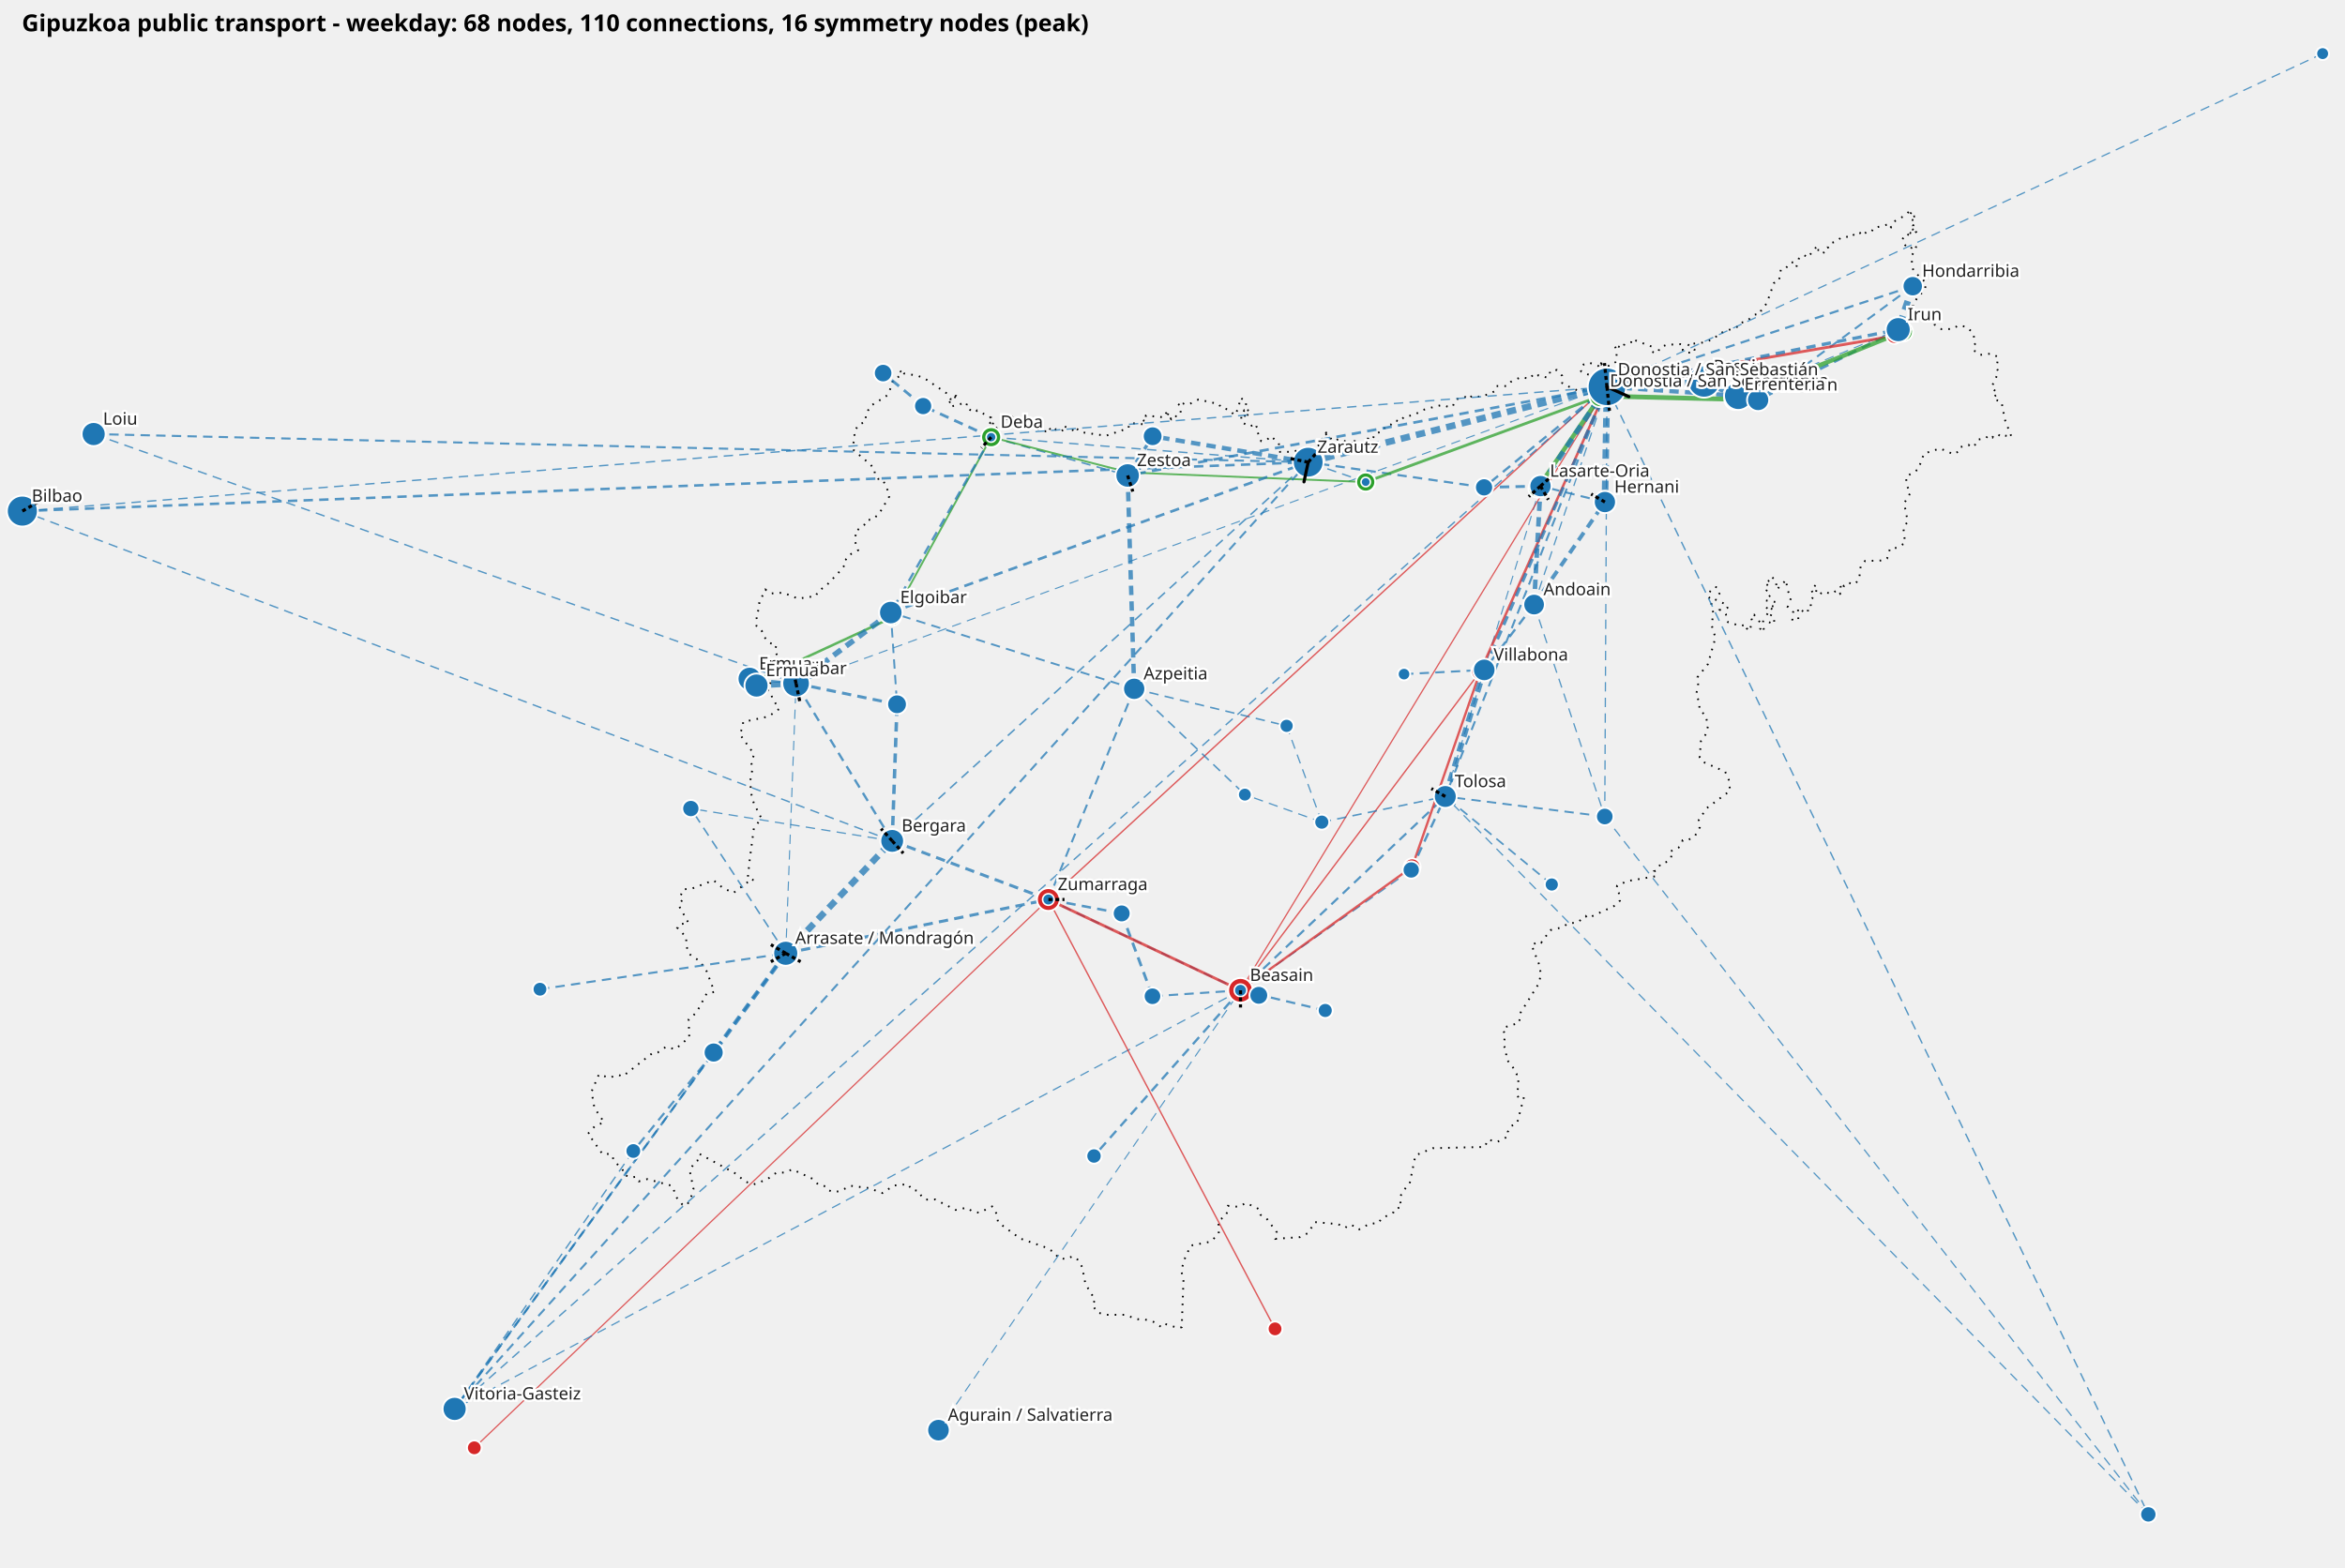
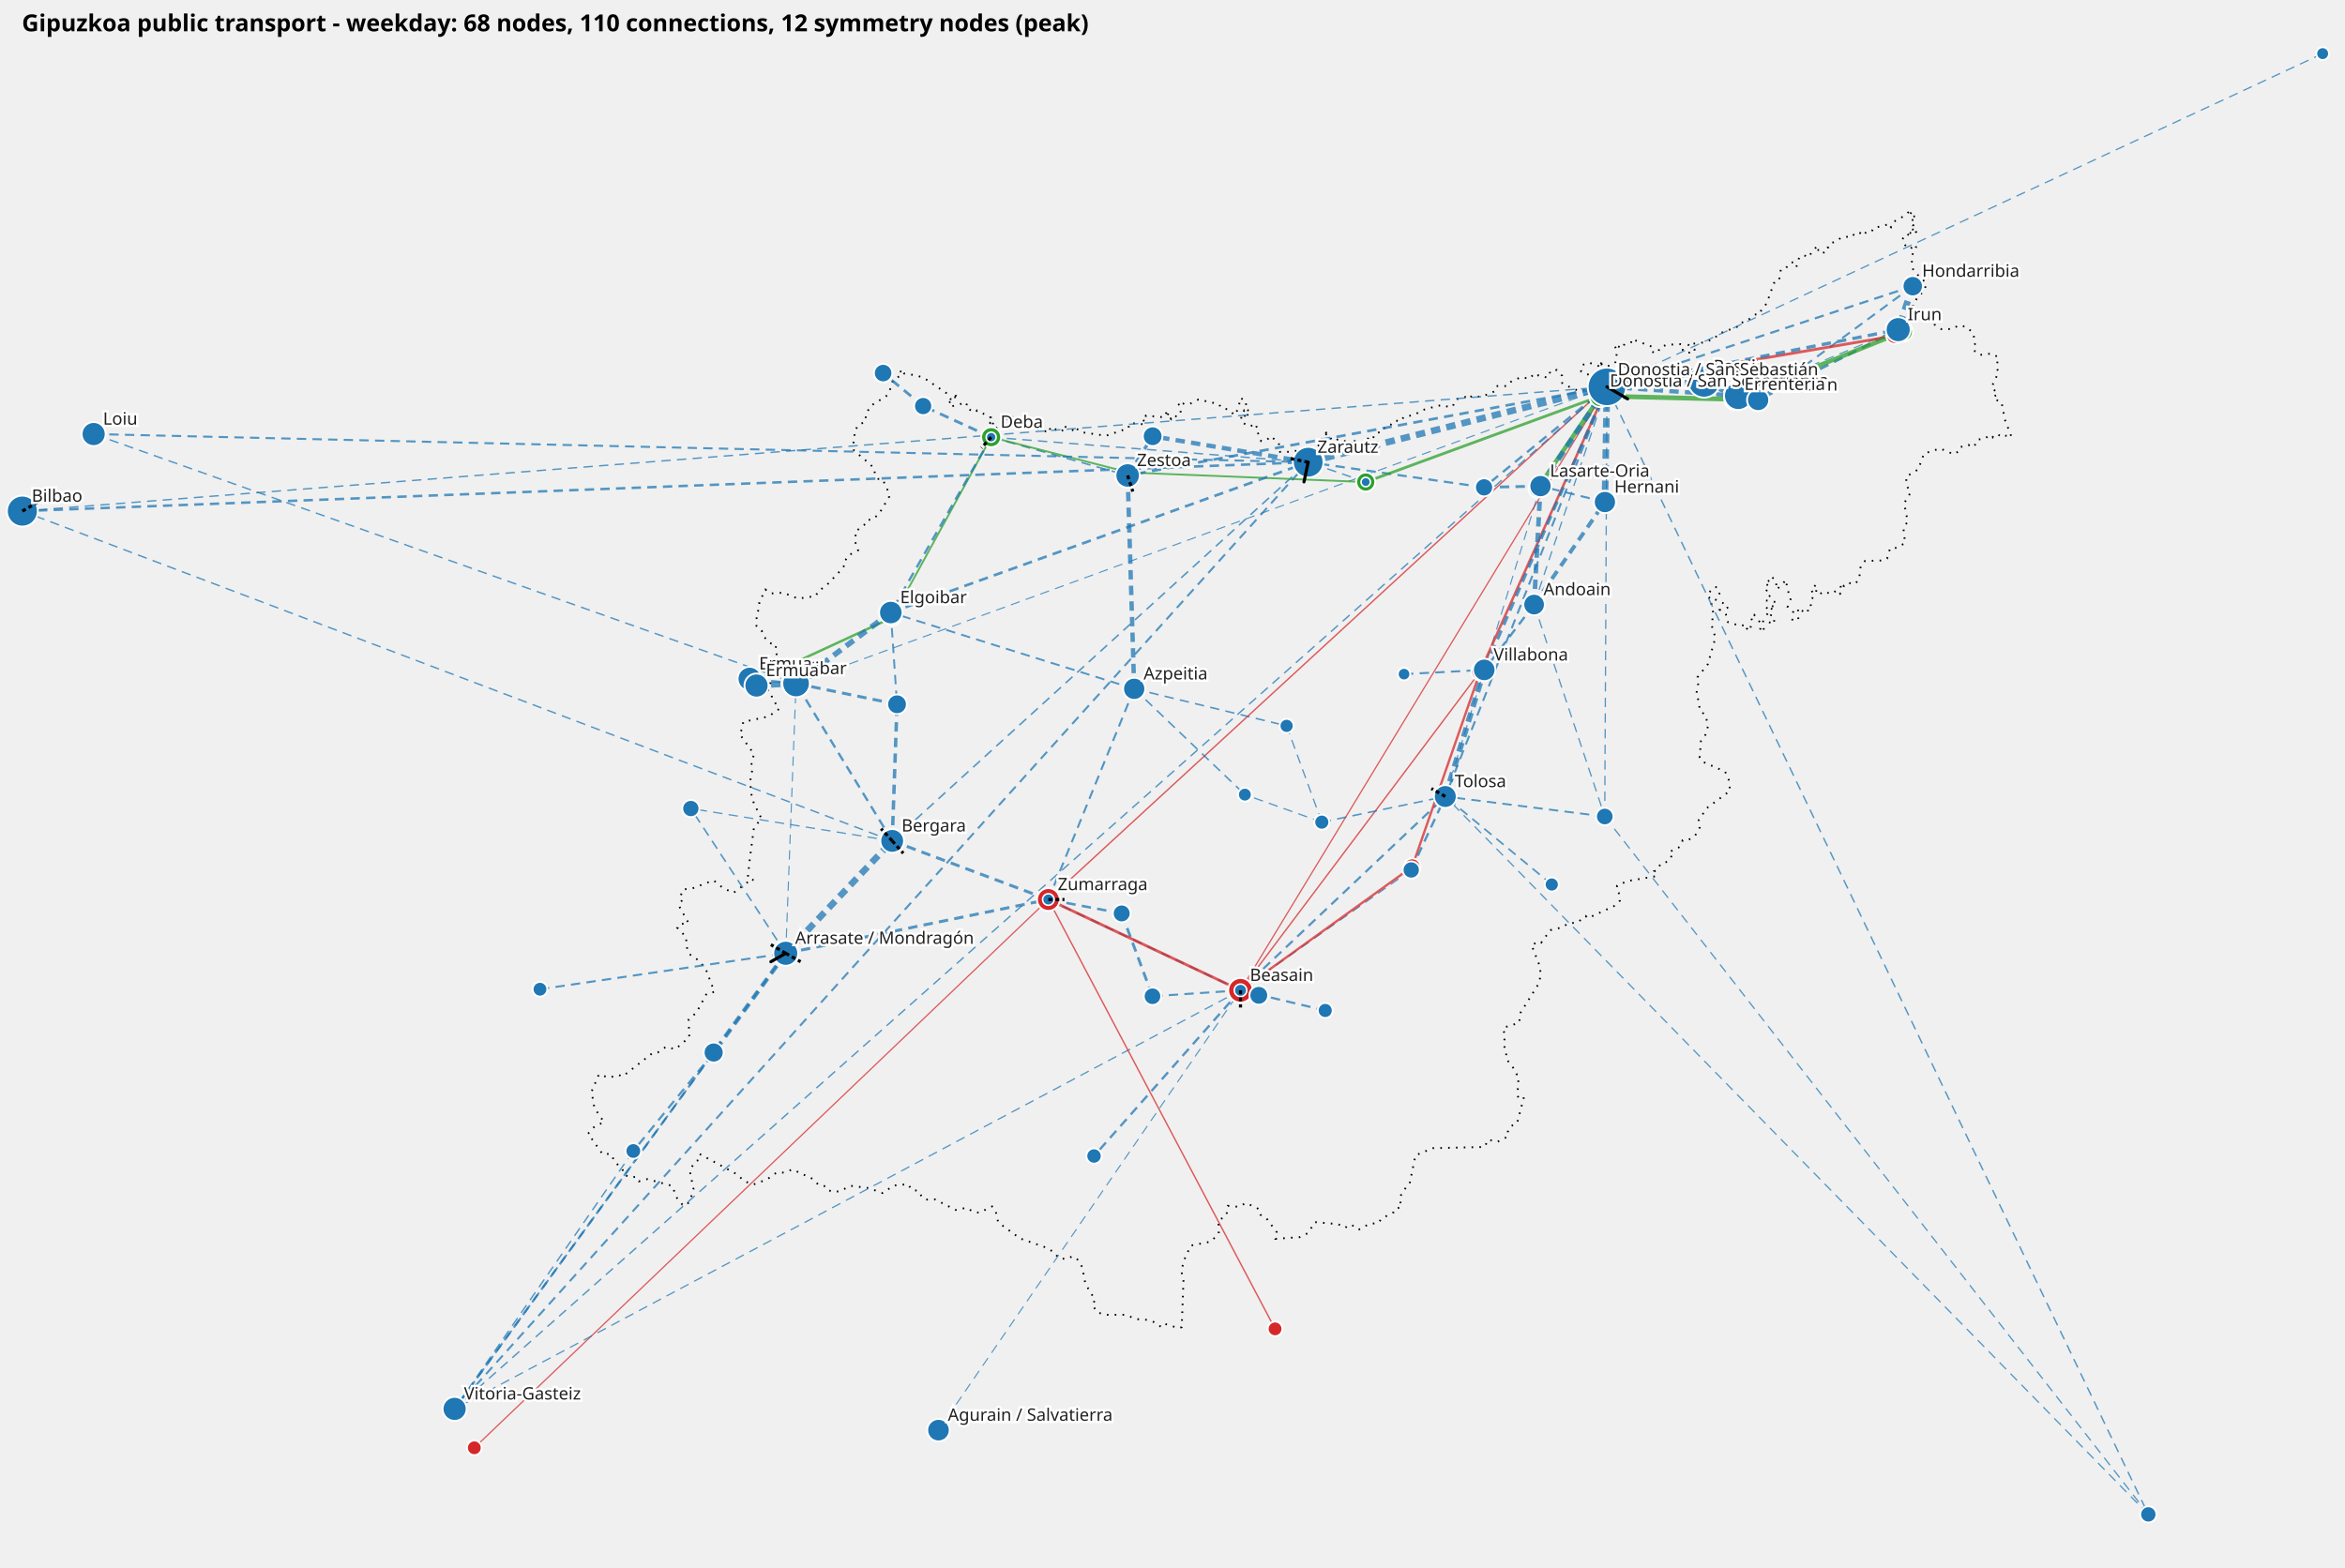
<svg xmlns="http://www.w3.org/2000/svg" width="1500" height="1003" style="background:#f3f5f8;font-family:sans-serif">
  <polyline fill="none" stroke="#000" stroke-width="1.2" stroke-dasharray="1 4" points="376.2,725.3 380.6,720.4 386.4,718.0 380.2,708.8 378.4,698.4 383.1,687.4 389.6,689.5 395.6,687.7 398.3,688.7 417.7,673.5 420.8,673.3 425.9,669.8 432.0,671.3 440.9,663.6 440.5,652.3 445.6,647.7 452.0,635.7 457.0,634.6 452.0,621.4 447.8,615.1 440.8,610.3 438.9,604.8 439.0,599.7 433.2,593.5 435.0,591.3 440.4,590.5 434.1,579.2 436.3,576.0 434.9,574.2 437.1,569.0 442.6,568.5 456.4,563.2 462.3,568.0 469.1,571.3 478.0,564.6 482.1,563.1 478.3,561.9 479.6,549.7 482.2,530.0 487.0,523.5 482.2,514.0 480.7,508.5 479.8,500.1 481.4,491.5 480.5,487.8 482.4,482.6 473.1,469.6 475.3,465.0 475.3,461.9 491.6,458.4 498.4,453.6 493.9,446.6 493.3,443.2 491.1,441.5 495.9,429.2 494.8,423.1 497.2,419.6 495.6,415.8 496.7,412.8 492.5,411.4 488.4,407.1 487.2,403.4 483.9,400.5 484.5,397.7 483.7,394.4 485.8,388.3 485.7,385.4 489.6,377.2 492.9,379.7 501.0,379.2 510.5,383.0 522.0,381.3 523.0,378.6 528.9,374.3 538.5,364.1 541.5,359.7 541.1,357.8 542.6,355.4 548.9,352.0 546.6,345.5 547.4,342.0 546.9,340.3 552.7,336.0 554.8,332.5 557.5,332.6 562.1,329.1 568.8,317.7 567.1,311.4 564.2,306.4 561.8,306.4 559.5,303.0 559.5,300.5 556.8,297.2 546.2,288.2 545.8,283.7 547.0,279.8 546.2,276.9 549.0,271.9 553.5,269.8 554.0,264.8 556.9,259.7 566.8,253.5 568.8,250.7 571.4,243.1 576.8,239.8 576.9,238.5 575.3,236.8 578.1,238.9 587.2,240.4 592.8,243.0 605.2,251.4 607.9,255.3 608.9,255.3 608.9,253.5 611.7,253.3 613.1,255.0 610.3,253.9 606.6,258.4 609.1,259.9 617.8,257.6 618.6,258.1 617.8,260.2 621.8,263.2 624.0,263.8 625.0,262.6 633.5,267.0 632.1,267.7 632.1,269.8 633.6,270.7 635.6,269.0 634.7,272.9 637.0,273.9 643.2,271.9 644.1,266.5 647.1,266.5 648.3,267.7 650.2,267.1 651.8,270.0 654.8,269.8 667.0,276.2 670.1,275.7 670.7,273.5 673.5,276.4 675.5,274.6 678.6,276.0 680.6,274.7 679.9,272.8 680.9,272.8 687.4,275.7 687.8,273.8 692.3,276.6 707.4,278.8 721.9,273.9 722.1,271.6 723.5,270.7 732.0,271.5 732.8,269.7 731.0,268.8 732.6,268.9 733.0,265.9 744.7,267.0 745.9,264.3 747.9,262.7 746.5,266.8 748.9,268.1 748.8,266.1 753.2,266.4 755.3,264.6 754.9,259.5 753.4,258.3 755.1,259.3 757.8,257.8 761.1,258.4 766.6,255.6 779.8,258.6 780.9,260.7 786.5,262.3 789.6,265.7 792.2,261.2 793.4,254.5 797.3,257.0 796.5,261.5 799.7,263.3 798.0,265.8 798.3,263.5 795.9,262.5 794.6,265.3 795.5,266.5 797.0,265.7 795.8,266.8 794.0,266.6 794.0,269.8 798.8,272.8 803.9,271.5 803.7,272.9 804.9,274.1 804.2,275.9 806.7,282.2 810.2,281.6 812.9,279.0 818.0,283.6 818.8,289.1 826.3,289.1 843.8,284.9 845.4,280.9 848.8,279.3 847.2,275.1 849.9,279.5 853.6,282.3 856.2,280.8 864.4,283.7 866.8,280.6 866.4,282.8 870.0,287.2 874.5,282.9 875.2,280.0 876.2,279.2 878.2,280.4 879.9,277.1 884.0,276.3 886.7,272.3 889.8,271.6 892.6,268.9 895.4,269.8 898.3,266.5 904.3,265.6 910.2,262.3 918.0,260.1 922.6,259.1 927.6,260.7 929.4,259.8 930.8,255.9 931.9,255.4 937.3,254.0 939.5,255.4 941.4,253.3 945.7,253.8 952.5,252.2 956.2,250.2 957.3,247.0 964.1,247.0 966.4,244.3 972.8,241.3 978.5,242.3 981.0,239.4 982.9,240.8 984.2,240.0 989.3,241.5 991.6,239.9 991.3,237.7 995.8,236.7 999.2,240.4 999.3,245.1 1000.4,246.0 1009.1,249.8 1014.8,249.2 1017.8,246.8 1019.3,242.9 1018.3,240.6 1011.5,237.8 1010.8,236.1 1013.0,233.2 1016.4,232.0 1022.4,234.1 1025.3,237.6 1024.0,232.9 1025.0,230.3 1024.5,233.3 1026.9,234.4 1030.7,233.8 1033.8,231.4 1034.2,224.3 1032.6,220.6 1037.9,222.8 1039.1,220.1 1043.4,218.9 1043.7,216.9 1056.7,221.8 1056.4,224.8 1058.4,225.8 1060.6,225.5 1061.6,222.6 1065.9,220.6 1075.0,220.2 1076.5,220.6 1076.4,224.1 1078.2,225.6 1083.7,225.6 1083.9,223.6 1079.5,220.3 1090.7,219.0 1097.0,216.3 1099.0,213.7 1112.5,208.6 1113.2,206.7 1117.5,205.3 1122.4,201.3 1126.0,200.7 1126.6,198.4 1130.1,194.1 1134.7,181.1 1137.9,179.9 1139.1,172.6 1142.0,172.0 1145.3,167.9 1147.0,167.9 1149.0,171.0 1150.5,165.7 1152.1,164.0 1153.9,163.1 1156.3,164.8 1162.3,157.4 1162.1,159.9 1164.1,160.0 1165.5,162.3 1169.8,159.4 1169.2,158.0 1171.4,155.5 1175.3,154.2 1177.6,151.9 1183.5,151.3 1184.9,149.8 1186.9,151.0 1189.8,149.1 1190.9,150.8 1194.8,147.8 1197.4,147.9 1198.2,146.0 1207.2,143.7 1207.4,145.1 1208.8,144.3 1209.6,145.3 1211.3,141.9 1218.3,138.0 1222.3,134.3 1223.1,135.2 1221.4,137.6 1223.0,138.8 1225.1,138.3 1222.5,140.4 1225.3,141.5 1223.7,144.5 1225.7,148.3 1224.1,149.3 1224.9,147.7 1222.7,146.3 1221.0,148.7 1223.4,149.6 1222.2,150.8 1219.2,149.6 1216.8,153.2 1218.7,156.9 1222.0,159.3 1224.7,156.3 1225.6,158.2 1222.9,163.7 1223.0,170.7 1224.3,173.6 1232.2,181.2 1231.0,185.9 1226.8,189.7 1223.6,195.5 1230.5,201.7 1236.3,202.7 1237.5,207.7 1241.9,210.6 1248.9,210.5 1252.7,208.2 1257.9,209.1 1262.0,213.0 1263.7,219.6 1262.2,221.6 1263.3,224.8 1266.3,227.1 1273.9,226.2 1278.3,228.6 1277.0,235.0 1278.4,238.1 1273.9,247.7 1277.9,251.9 1275.5,253.8 1275.3,255.3 1280.3,257.2 1282.4,268.4 1286.7,279.6 1282.2,278.6 1280.7,279.6 1278.0,278.0 1275.3,278.2 1274.5,279.9 1271.8,278.5 1270.3,280.4 1264.9,281.3 1263.4,284.5 1261.0,286.3 1259.2,284.6 1253.8,286.1 1253.2,288.5 1249.8,290.7 1241.0,286.9 1230.7,290.2 1227.0,300.3 1219.1,305.1 1219.9,311.1 1222.1,315.2 1218.0,322.0 1220.3,333.7 1217.5,337.6 1218.6,347.4 1213.3,350.5 1209.0,350.8 1207.1,357.3 1204.6,358.6 1193.0,358.9 1190.2,362.2 1189.2,370.6 1186.4,373.8 1181.9,372.8 1179.6,375.0 1176.9,373.3 1178.2,378.6 1177.1,379.8 1175.6,377.3 1171.3,380.0 1166.6,378.4 1163.6,380.4 1161.5,379.1 1162.5,375.4 1161.5,374.3 1158.4,377.1 1160.6,381.2 1158.1,384.1 1158.3,387.7 1156.3,388.3 1156.5,391.7 1155.0,392.2 1150.1,389.0 1150.3,396.3 1149.0,397.3 1146.5,396.4 1147.1,391.7 1143.5,388.4 1145.6,382.7 1143.1,376.7 1142.6,371.0 1136.5,377.2 1136.0,371.4 1132.9,368.8 1132.0,371.3 1128.7,373.1 1131.9,375.1 1129.6,378.4 1132.3,381.0 1129.1,384.1 1136.0,385.2 1134.8,388.1 1132.0,387.4 1129.8,388.5 1130.7,389.6 1130.2,393.3 1132.7,389.2 1134.3,390.1 1132.6,394.1 1134.8,395.3 1134.9,399.2 1127.9,396.9 1127.4,400.3 1128.4,403.0 1127.6,404.5 1125.9,402.1 1125.9,398.3 1122.0,393.3 1119.8,394.2 1120.9,397.6 1119.0,403.8 1117.2,401.9 1116.8,399.5 1113.5,400.5 1105.4,398.1 1104.3,396.6 1104.0,393.1 1100.2,390.2 1104.9,388.9 1105.2,387.2 1097.6,383.8 1097.4,382.0 1099.8,379.8 1098.5,375.8 1096.9,375.5 1093.9,378.4 1092.2,381.5 1095.2,383.7 1094.6,385.8 1095.9,392.2 1094.9,400.1 1097.3,408.0 1092.4,425.0 1085.8,433.3 1086.3,438.8 1084.9,444.3 1086.9,449.1 1087.1,453.9 1091.2,458.2 1092.5,464.8 1090.6,470.9 1088.0,474.2 1087.2,484.7 1089.9,487.7 1103.5,493.7 1105.8,498.9 1106.7,505.9 1091.8,517.0 1086.6,524.7 1087.3,529.3 1084.1,535.0 1079.9,537.4 1076.3,537.6 1075.7,540.3 1073.7,542.3 1067.9,545.0 1069.2,547.2 1068.9,548.8 1066.7,551.3 1062.4,552.5 1059.6,557.1 1058.1,557.4 1059.2,560.6 1041.0,563.7 1034.4,566.6 1034.0,569.5 1035.5,571.4 1036.2,576.2 1033.7,579.1 1015.6,587.5 1014.3,586.1 1008.9,590.3 1003.2,590.7 999.3,593.3 991.7,595.1 985.9,603.0 985.1,602.3 979.6,604.5 984.5,617.0 985.7,623.6 984.1,629.6 972.7,647.8 971.7,654.4 962.0,657.4 961.5,659.0 962.9,662.3 961.7,668.4 963.6,672.5 963.3,677.2 968.2,683.5 970.2,687.0 969.9,688.8 971.3,690.3 970.6,700.9 971.5,702.5 974.8,701.9 970.4,718.7 966.2,720.6 964.5,724.1 964.6,727.1 957.7,730.6 951.9,729.1 949.7,733.8 916.5,734.6 905.4,739.2 901.7,757.2 897.2,762.3 895.3,766.6 896.4,772.4 892.4,773.3 891.4,775.6 883.5,779.8 881.9,782.4 875.8,783.1 869.5,786.5 867.9,784.7 862.6,783.6 860.6,785.5 855.9,783.2 841.1,781.9 836.7,788.9 831.5,791.5 815.9,792.6 816.7,788.4 809.9,779.2 806.3,777.2 805.8,774.2 804.0,772.8 797.0,769.7 792.1,772.1 785.5,771.5 784.5,777.4 779.4,781.1 779.6,789.2 774.5,794.4 761.7,796.9 758.1,804.6 755.6,812.7 757.0,819.5 755.9,849.1 754.1,849.8 745.4,847.1 743.1,849.2 738.0,845.8 732.4,844.2 727.6,844.0 719.4,841.2 707.5,841.2 701.9,839.7 698.7,834.8 700.5,831.7 694.3,821.5 692.2,810.6 689.3,805.9 686.3,803.7 681.8,805.6 676.9,804.7 674.5,801.2 667.8,797.7 652.6,792.4 638.5,782.1 636.9,774.9 634.6,771.9 626.4,775.9 622.3,775.2 618.4,772.7 611.3,774.1 598.1,767.4 592.2,767.5 589.8,766.0 587.5,761.9 583.3,761.3 580.8,757.6 571.7,758.5 564.5,763.3 555.6,760.1 544.3,758.7 536.8,762.2 532.6,762.6 529.9,761.4 528.5,759.1 523.6,758.1 520.0,754.3 506.9,748.2 501.5,750.2 496.6,750.3 490.6,754.6 482.0,757.8 476.2,755.8 471.4,751.3 447.5,738.3 446.1,742.6 443.6,744.5 441.3,749.5 443.6,760.7 442.0,766.1 439.4,771.2 436.5,770.7 433.0,766.4 429.9,758.7 414.1,754.4 408.7,755.8 406.7,752.8 404.1,753.4 399.2,751.7 398.2,748.1 392.8,742.9 391.6,739.5 390.3,738.2 385.5,738.5 376.2,725.3" />
  <line x1="600.3" y1="915.0" x2="793.5" y2="633.6" stroke="#1f77b4" stroke-width="0.7" stroke-opacity=".75" stroke-dasharray="6 4" />
  <line x1="502.6" y1="609.9" x2="509.2" y2="437.3" stroke="#1f77b4" stroke-width="0.7" stroke-opacity=".75" stroke-dasharray="6 4" />
  <line x1="1027.9" y1="247.5" x2="509.2" y2="437.3" stroke="#1f77b4" stroke-width="0.7" stroke-opacity=".75" stroke-dasharray="6 4" />
  <line x1="1111.9" y1="253.2" x2="1214.2" y2="210.9" stroke="#1f77b4" stroke-width="0.7" stroke-opacity=".75" stroke-dasharray="6 4" />
  <line x1="985.4" y1="311.0" x2="924.5" y2="509.6" stroke="#1f77b4" stroke-width="0.7" stroke-opacity=".75" stroke-dasharray="6 4" />
  <line x1="981.3" y1="386.8" x2="1027.9" y2="247.5" stroke="#1f77b4" stroke-width="0.8" stroke-opacity=".75" stroke-dasharray="6 4" />
  <line x1="981.3" y1="386.8" x2="1026.5" y2="522.4" stroke="#1f77b4" stroke-width="0.8" stroke-opacity=".75" stroke-dasharray="6 4" />
  <line x1="902.7" y1="556.6" x2="793.5" y2="633.6" stroke="#1f77b4" stroke-width="0.8" stroke-opacity=".75" stroke-dasharray="6 4" />
  <line x1="570.7" y1="538.0" x2="441.9" y2="517.3" stroke="#1f77b4" stroke-width="0.8" stroke-opacity=".75" stroke-dasharray="6 4" />
  <line x1="1485.7" y1="34.3" x2="1027.9" y2="247.5" stroke="#1f77b4" stroke-width="0.8" stroke-opacity=".75" stroke-dasharray="6 4" />
  <line x1="1026.5" y1="522.4" x2="1027.9" y2="247.5" stroke="#1f77b4" stroke-width="0.8" stroke-opacity=".75" stroke-dasharray="6 4" />
  <line x1="845.5" y1="526.0" x2="796.3" y2="508.4" stroke="#1f77b4" stroke-width="0.8" stroke-opacity=".75" stroke-dasharray="6 4" />
  <line x1="1374.2" y1="968.9" x2="924.5" y2="509.6" stroke="#1f77b4" stroke-width="0.8" stroke-opacity=".75" stroke-dasharray="6 4" />
  <line x1="793.5" y1="633.6" x2="1028.8" y2="246.1" stroke="#d62728" stroke-width="0.8" stroke-opacity=".75" />
  <line x1="303.4" y1="926.3" x2="670.6" y2="575.5" stroke="#d62728" stroke-width="0.8" stroke-opacity=".75" />
  <line x1="845.5" y1="526.0" x2="823.0" y2="464.4" stroke="#1f77b4" stroke-width="0.8" stroke-opacity=".75" stroke-dasharray="6 4" />
  <line x1="1026.5" y1="522.4" x2="1374.2" y2="968.9" stroke="#1f77b4" stroke-width="0.8" stroke-opacity=".75" stroke-dasharray="6 4" />
  <line x1="793.5" y1="633.6" x2="290.8" y2="901.4" stroke="#1f77b4" stroke-width="0.8" stroke-opacity=".75" stroke-dasharray="6 4" />
  <line x1="1028.8" y1="246.1" x2="670.6" y2="575.5" stroke="#d62728" stroke-width="0.9" stroke-opacity=".75" />
  <line x1="405.1" y1="736.4" x2="290.8" y2="901.4" stroke="#1f77b4" stroke-width="0.9" stroke-opacity=".75" stroke-dasharray="6 4" />
  <line x1="634.0" y1="279.7" x2="836.8" y2="295.7" stroke="#1f77b4" stroke-width="0.9" stroke-opacity=".75" stroke-dasharray="6 4" />
  <line x1="1027.9" y1="247.5" x2="290.8" y2="901.4" stroke="#1f77b4" stroke-width="0.9" stroke-opacity=".75" stroke-dasharray="6 4" />
  <line x1="570.7" y1="538.0" x2="14.3" y2="327.0" stroke="#1f77b4" stroke-width="0.9" stroke-opacity=".75" stroke-dasharray="6 4" />
  <line x1="1027.9" y1="247.5" x2="1374.2" y2="968.9" stroke="#1f77b4" stroke-width="0.9" stroke-opacity=".75" stroke-dasharray="6 4" />
  <line x1="509.2" y1="437.3" x2="59.9" y2="277.7" stroke="#1f77b4" stroke-width="0.9" stroke-opacity=".75" stroke-dasharray="6 4" />
  <line x1="793.5" y1="633.6" x2="946.8" y2="429.7" stroke="#d62728" stroke-width="0.9" stroke-opacity=".75" />
  <line x1="14.3" y1="327.0" x2="1027.9" y2="247.5" stroke="#1f77b4" stroke-width="0.9" stroke-opacity=".75" stroke-dasharray="6 4" />
  <line x1="873.6" y1="308.4" x2="836.8" y2="295.7" stroke="#1f77b4" stroke-width="0.9" stroke-opacity=".75" stroke-dasharray="6 4" />
  <line x1="815.6" y1="850.2" x2="670.6" y2="575.5" stroke="#d62728" stroke-width="0.9" stroke-opacity=".75" />
  <line x1="845.5" y1="526.0" x2="924.5" y2="509.6" stroke="#1f77b4" stroke-width="1.0" stroke-opacity=".75" stroke-dasharray="6 4" />
  <line x1="570.7" y1="538.0" x2="836.8" y2="295.7" stroke="#1f77b4" stroke-width="1.0" stroke-opacity=".75" stroke-dasharray="6 4" />
  <line x1="634.0" y1="279.7" x2="721.3" y2="304.2" stroke="#1f77b4" stroke-width="1.0" stroke-opacity=".75" stroke-dasharray="6 4" />
  <line x1="725.5" y1="440.7" x2="796.3" y2="508.4" stroke="#1f77b4" stroke-width="1.0" stroke-opacity=".75" stroke-dasharray="6 4" />
  <line x1="725.5" y1="440.7" x2="823.0" y2="464.4" stroke="#1f77b4" stroke-width="1.0" stroke-opacity=".75" stroke-dasharray="6 4" />
  <line x1="502.6" y1="609.9" x2="441.9" y2="517.3" stroke="#1f77b4" stroke-width="1.0" stroke-opacity=".75" stroke-dasharray="6 4" />
  <line x1="992.6" y1="565.9" x2="924.5" y2="509.6" stroke="#1f77b4" stroke-width="1.1" stroke-opacity=".75" stroke-dasharray="6 4" />
  <line x1="456.5" y1="673.4" x2="290.8" y2="901.4" stroke="#1f77b4" stroke-width="1.2" stroke-opacity=".75" stroke-dasharray="6 4" />
  <line x1="725.5" y1="440.7" x2="569.8" y2="391.9" stroke="#1f77b4" stroke-width="1.2" stroke-opacity=".75" stroke-dasharray="6 4" />
  <line x1="793.5" y1="633.6" x2="670.6" y2="575.5" stroke="#1f77b4" stroke-width="1.2" stroke-opacity=".75" stroke-dasharray="6 4" />
  <line x1="1026.5" y1="522.4" x2="924.5" y2="509.6" stroke="#1f77b4" stroke-width="1.2" stroke-opacity=".75" stroke-dasharray="6 4" />
  <line x1="634.0" y1="279.7" x2="722.2" y2="302.3" stroke="#2ca02c" stroke-width="1.2" stroke-opacity=".75" />
  <line x1="634.0" y1="279.7" x2="570.9" y2="395.0" stroke="#2ca02c" stroke-width="1.2" stroke-opacity=".75" />
  <line x1="873.6" y1="308.4" x2="722.2" y2="302.3" stroke="#2ca02c" stroke-width="1.2" stroke-opacity=".75" />
  <line x1="569.8" y1="391.9" x2="573.8" y2="450.6" stroke="#1f77b4" stroke-width="1.2" stroke-opacity=".75" stroke-dasharray="6 4" />
  <line x1="59.9" y1="277.7" x2="836.8" y2="295.7" stroke="#1f77b4" stroke-width="1.3" stroke-opacity=".75" stroke-dasharray="6 4" />
  <line x1="725.5" y1="440.7" x2="670.6" y2="575.5" stroke="#1f77b4" stroke-width="1.3" stroke-opacity=".75" stroke-dasharray="6 4" />
  <line x1="345.4" y1="632.9" x2="502.6" y2="609.9" stroke="#1f77b4" stroke-width="1.3" stroke-opacity=".75" stroke-dasharray="6 4" />
  <line x1="290.8" y1="901.4" x2="836.8" y2="295.7" stroke="#1f77b4" stroke-width="1.3" stroke-opacity=".75" stroke-dasharray="6 4" />
  <line x1="898.1" y1="431.3" x2="949.4" y2="428.6" stroke="#1f77b4" stroke-width="1.3" stroke-opacity=".75" stroke-dasharray="6 4" />
  <line x1="1026.6" y1="321.2" x2="985.4" y2="311.0" stroke="#1f77b4" stroke-width="1.3" stroke-opacity=".75" stroke-dasharray="6 4" />
  <line x1="1223.5" y1="183.1" x2="1124.6" y2="255.9" stroke="#1f77b4" stroke-width="1.3" stroke-opacity=".75" stroke-dasharray="6 4" />
  <line x1="793.5" y1="633.6" x2="737.2" y2="637.4" stroke="#1f77b4" stroke-width="1.3" stroke-opacity=".75" stroke-dasharray="6 4" />
  <line x1="1027.9" y1="247.5" x2="924.5" y2="509.6" stroke="#1f77b4" stroke-width="1.3" stroke-opacity=".75" stroke-dasharray="6 4" />
  <line x1="509.2" y1="437.3" x2="479.5" y2="434.3" stroke="#1f77b4" stroke-width="1.4" stroke-opacity=".75" stroke-dasharray="6 4" />
  <line x1="793.5" y1="633.6" x2="847.7" y2="646.5" stroke="#1f77b4" stroke-width="1.4" stroke-opacity=".75" stroke-dasharray="6 4" />
  <line x1="502.6" y1="609.9" x2="290.8" y2="901.4" stroke="#1f77b4" stroke-width="1.4" stroke-opacity=".75" stroke-dasharray="6 4" />
  <line x1="793.5" y1="633.6" x2="924.5" y2="509.6" stroke="#1f77b4" stroke-width="1.4" stroke-opacity=".75" stroke-dasharray="6 4" />
  <line x1="1027.9" y1="247.5" x2="1223.5" y2="183.1" stroke="#1f77b4" stroke-width="1.4" stroke-opacity=".75" stroke-dasharray="6 4" />
  <line x1="949.3" y1="311.8" x2="836.8" y2="295.7" stroke="#1f77b4" stroke-width="1.4" stroke-opacity=".75" stroke-dasharray="6 4" />
  <line x1="456.5" y1="673.4" x2="405.1" y2="736.4" stroke="#1f77b4" stroke-width="1.4" stroke-opacity=".75" stroke-dasharray="6 4" />
  <line x1="903.3" y1="554.6" x2="946.8" y2="429.7" stroke="#d62728" stroke-width="1.5" stroke-opacity=".75" />
  <line x1="903.3" y1="554.6" x2="793.5" y2="633.6" stroke="#d62728" stroke-width="1.5" stroke-opacity=".75" />
  <line x1="902.7" y1="556.6" x2="924.5" y2="509.6" stroke="#1f77b4" stroke-width="1.5" stroke-opacity=".75" stroke-dasharray="6 4" />
  <line x1="793.5" y1="633.6" x2="699.8" y2="739.6" stroke="#1f77b4" stroke-width="1.5" stroke-opacity=".75" stroke-dasharray="6 4" />
  <line x1="1027.9" y1="247.5" x2="949.3" y2="311.8" stroke="#1f77b4" stroke-width="1.5" stroke-opacity=".75" stroke-dasharray="6 4" />
  <line x1="570.7" y1="538.0" x2="509.2" y2="437.3" stroke="#1f77b4" stroke-width="1.5" stroke-opacity=".75" stroke-dasharray="6 4" />
  <line x1="634.0" y1="279.7" x2="569.8" y2="391.9" stroke="#1f77b4" stroke-width="1.5" stroke-opacity=".75" stroke-dasharray="6 4" />
  <line x1="981.3" y1="386.8" x2="949.4" y2="428.6" stroke="#1f77b4" stroke-width="1.5" stroke-opacity=".75" stroke-dasharray="6 4" />
  <line x1="570.9" y1="395.0" x2="482.0" y2="436.1" stroke="#2ca02c" stroke-width="1.6" stroke-opacity=".75" />
  <line x1="717.5" y1="584.4" x2="670.6" y2="575.5" stroke="#1f77b4" stroke-width="1.6" stroke-opacity=".75" stroke-dasharray="6 4" />
  <line x1="1028.8" y1="246.1" x2="946.8" y2="429.7" stroke="#d62728" stroke-width="1.6" stroke-opacity=".75" />
  <line x1="14.3" y1="327.0" x2="836.8" y2="295.7" stroke="#1f77b4" stroke-width="1.6" stroke-opacity=".75" stroke-dasharray="6 4" />
  <line x1="1027.9" y1="247.5" x2="721.3" y2="304.2" stroke="#1f77b4" stroke-width="1.7" stroke-opacity=".75" stroke-dasharray="6 4" />
  <line x1="569.8" y1="391.9" x2="836.8" y2="295.7" stroke="#1f77b4" stroke-width="1.7" stroke-opacity=".75" stroke-dasharray="6 4" />
  <line x1="1214.2" y1="210.9" x2="1124.6" y2="255.9" stroke="#1f77b4" stroke-width="1.8" stroke-opacity=".75" stroke-dasharray="6 4" />
  <line x1="717.5" y1="584.4" x2="737.2" y2="637.4" stroke="#1f77b4" stroke-width="1.8" stroke-opacity=".75" stroke-dasharray="6 4" />
  <line x1="985.4" y1="311.0" x2="949.3" y2="311.8" stroke="#1f77b4" stroke-width="1.8" stroke-opacity=".75" stroke-dasharray="6 4" />
  <line x1="590.5" y1="259.8" x2="564.9" y2="238.7" stroke="#1f77b4" stroke-width="1.8" stroke-opacity=".75" stroke-dasharray="6 4" />
  <line x1="793.5" y1="633.6" x2="670.6" y2="575.5" stroke="#d62728" stroke-width="1.8" stroke-opacity=".75" />
  <line x1="1028.8" y1="246.1" x2="1211.7" y2="214.9" stroke="#d62728" stroke-width="1.8" stroke-opacity=".75" />
  <line x1="634.0" y1="279.7" x2="590.5" y2="259.8" stroke="#1f77b4" stroke-width="1.8" stroke-opacity=".75" stroke-dasharray="6 4" />
  <line x1="873.6" y1="308.4" x2="1023.7" y2="253.4" stroke="#2ca02c" stroke-width="1.8" stroke-opacity=".75" />
  <line x1="502.6" y1="609.9" x2="670.6" y2="575.5" stroke="#1f77b4" stroke-width="1.9" stroke-opacity=".75" stroke-dasharray="6 4" />
  <line x1="570.7" y1="538.0" x2="670.6" y2="575.5" stroke="#1f77b4" stroke-width="1.9" stroke-opacity=".75" stroke-dasharray="6 4" />
  <line x1="509.2" y1="437.3" x2="573.8" y2="450.6" stroke="#1f77b4" stroke-width="1.9" stroke-opacity=".75" stroke-dasharray="6 4" />
  <line x1="1027.9" y1="247.5" x2="949.4" y2="428.6" stroke="#1f77b4" stroke-width="2.0" stroke-opacity=".75" stroke-dasharray="6 4" />
  <line x1="1027.9" y1="247.5" x2="1214.2" y2="210.9" stroke="#1f77b4" stroke-width="2.1" stroke-opacity=".75" stroke-dasharray="6 4" />
  <line x1="721.3" y1="304.2" x2="737.3" y2="279.1" stroke="#1f77b4" stroke-width="2.1" stroke-opacity=".75" stroke-dasharray="6 4" />
  <line x1="570.7" y1="538.0" x2="573.8" y2="450.6" stroke="#1f77b4" stroke-width="2.2" stroke-opacity=".75" stroke-dasharray="6 4" />
  <line x1="793.5" y1="633.6" x2="805.2" y2="636.8" stroke="#1f77b4" stroke-width="2.5" stroke-opacity=".75" stroke-dasharray="6 4" />
  <line x1="981.3" y1="386.8" x2="1026.6" y2="321.2" stroke="#1f77b4" stroke-width="2.5" stroke-opacity=".75" stroke-dasharray="6 4" />
  <line x1="1027.9" y1="247.5" x2="1111.9" y2="253.2" stroke="#1f77b4" stroke-width="2.7" stroke-opacity=".75" stroke-dasharray="6 4" />
  <line x1="725.5" y1="440.7" x2="721.3" y2="304.2" stroke="#1f77b4" stroke-width="2.8" stroke-opacity=".75" stroke-dasharray="6 4" />
  <line x1="836.8" y1="295.7" x2="737.3" y2="279.1" stroke="#1f77b4" stroke-width="2.8" stroke-opacity=".75" stroke-dasharray="6 4" />
  <line x1="502.6" y1="609.9" x2="456.5" y2="673.4" stroke="#1f77b4" stroke-width="2.8" stroke-opacity=".75" stroke-dasharray="6 4" />
  <line x1="1023.7" y1="253.4" x2="983.4" y2="312.7" stroke="#2ca02c" stroke-width="2.8" stroke-opacity=".75" />
  <line x1="1109.8" y1="255.5" x2="1217.3" y2="212.2" stroke="#2ca02c" stroke-width="2.8" stroke-opacity=".75" />
  <line x1="981.3" y1="386.8" x2="985.4" y2="311.0" stroke="#1f77b4" stroke-width="2.9" stroke-opacity=".75" stroke-dasharray="6 4" />
  <line x1="1023.7" y1="253.4" x2="1109.8" y2="255.5" stroke="#2ca02c" stroke-width="3.0" stroke-opacity=".75" />
  <line x1="1027.9" y1="247.5" x2="985.4" y2="311.0" stroke="#1f77b4" stroke-width="3.4" stroke-opacity=".75" stroke-dasharray="6 4" />
  <line x1="509.2" y1="437.3" x2="569.8" y2="391.9" stroke="#1f77b4" stroke-width="3.5" stroke-opacity=".75" stroke-dasharray="6 4" />
  <line x1="924.5" y1="509.6" x2="949.4" y2="428.6" stroke="#1f77b4" stroke-width="3.6" stroke-opacity=".75" stroke-dasharray="6 4" />
  <line x1="509.2" y1="437.3" x2="483.9" y2="438.6" stroke="#1f77b4" stroke-width="3.7" stroke-opacity=".75" stroke-dasharray="6 4" />
  <line x1="502.6" y1="609.9" x2="570.7" y2="538.0" stroke="#1f77b4" stroke-width="4.2" stroke-opacity=".75" stroke-dasharray="6 4" />
  <line x1="1223.5" y1="183.1" x2="1214.2" y2="210.9" stroke="#1f77b4" stroke-width="4.2" stroke-opacity=".75" stroke-dasharray="6 4" />
  <line x1="1027.9" y1="247.5" x2="836.8" y2="295.7" stroke="#1f77b4" stroke-width="4.2" stroke-opacity=".75" stroke-dasharray="6 4" />
  <line x1="1111.9" y1="253.2" x2="1124.6" y2="255.9" stroke="#1f77b4" stroke-width="4.2" stroke-opacity=".75" stroke-dasharray="6 4" />
  <line x1="1027.9" y1="247.5" x2="1026.6" y2="321.2" stroke="#1f77b4" stroke-width="4.2" stroke-opacity=".75" stroke-dasharray="6 4" />
  <line x1="1111.9" y1="253.2" x2="1090.0" y2="244.1" stroke="#1f77b4" stroke-width="4.2" stroke-opacity=".75" stroke-dasharray="6 4" />
  <line x1="1027.9" y1="247.5" x2="1090.0" y2="244.1" stroke="#1f77b4" stroke-width="4.2" stroke-opacity=".75" stroke-dasharray="6 4" />
  <circle cx="873.6" cy="308.4" r="6.1" fill="#2ca02c" stroke="#fff" stroke-width="1.2" />
  <circle cx="873.6" cy="308.4" r="3.0" fill="#1f77b4" stroke="#fff" stroke-width="1" />
  <circle cx="903.3" cy="554.6" r="5.4" fill="#d62728" stroke="#fff" stroke-width="1.2" />
  <circle cx="815.6" cy="850.2" r="4.7" fill="#d62728" stroke="#fff" stroke-width="1.2" />
  <circle cx="793.5" cy="633.6" r="7.9" fill="#d62728" stroke="#fff" stroke-width="1.2" />
  <circle cx="793.5" cy="633.6" r="4.0" fill="#1f77b4" stroke="#fff" stroke-width="1" />
  <line x1="793.5" y1="633.6" x2="793.5" y2="644.6" stroke="#000" stroke-width="2" stroke-dasharray="2.5 2" />
  <circle cx="634.0" cy="279.7" r="6.4" fill="#2ca02c" stroke="#fff" stroke-width="1.2" />
  <circle cx="634.0" cy="279.7" r="3.2" fill="#1f77b4" stroke="#fff" stroke-width="1" />
  <line x1="634.0" y1="279.7" x2="627.8" y2="286.6" stroke="#000" stroke-width="2" stroke-dasharray="2.5 2" />
  <circle cx="1023.7" cy="253.4" r="7.1" fill="#2ca02c" stroke="#fff" stroke-width="1.2" />
  <circle cx="1028.8" cy="246.1" r="6.6" fill="#d62728" stroke="#fff" stroke-width="1.2" />
  <line x1="1028.8" y1="246.1" x2="1028.8" y2="255.7" stroke="#000" stroke-width="2" stroke-dasharray="2.5 2" />
  <circle cx="570.9" cy="395.0" r="5.3" fill="#2ca02c" stroke="#fff" stroke-width="1.2" />
  <circle cx="482.0" cy="436.1" r="6.2" fill="#2ca02c" stroke="#fff" stroke-width="1.2" />
-   <line x1="482.0" y1="436.1" x2="485.8" y2="444.6" stroke="#000" stroke-width="2" stroke-dasharray="2.5 2" />
  <circle cx="1109.8" cy="255.5" r="6.8" fill="#2ca02c" stroke="#fff" stroke-width="1.2" />
  <circle cx="1217.3" cy="212.2" r="6.3" fill="#2ca02c" stroke="#fff" stroke-width="1.2" />
  <circle cx="1211.7" cy="214.9" r="5.1" fill="#d62728" stroke="#fff" stroke-width="1.2" />
  <circle cx="983.4" cy="312.7" r="5.7" fill="#2ca02c" stroke="#fff" stroke-width="1.2" />
  <circle cx="303.4" cy="926.3" r="4.7" fill="#d62728" stroke="#fff" stroke-width="1.2" />
  <circle cx="722.2" cy="302.3" r="5.1" fill="#2ca02c" stroke="#fff" stroke-width="1.2" />
  <line x1="722.2" y1="302.3" x2="724.7" y2="310.0" stroke="#000" stroke-width="2" stroke-dasharray="2.5 2" />
  <circle cx="946.8" cy="429.7" r="5.7" fill="#d62728" stroke="#fff" stroke-width="1.2" />
  <circle cx="670.6" cy="575.5" r="7.3" fill="#d62728" stroke="#fff" stroke-width="1.2" />
  <circle cx="670.6" cy="575.5" r="3.7" fill="#1f77b4" stroke="#fff" stroke-width="1" />
  <line x1="670.6" y1="575.5" x2="680.9" y2="575.5" stroke="#000" stroke-width="2" stroke-dasharray="2.5 2" />
  <circle cx="600.3" cy="915.0" r="7.2" fill="#1f77b4" stroke="#fff" stroke-width="1.2" />
  <circle cx="845.5" cy="526.0" r="4.8" fill="#1f77b4" stroke="#fff" stroke-width="1.2" />
  <circle cx="981.3" cy="386.8" r="6.9" fill="#1f77b4" stroke="#fff" stroke-width="1.2" />
  <circle cx="345.4" cy="632.9" r="4.7" fill="#1f77b4" stroke="#fff" stroke-width="1.2" />
  <circle cx="502.6" cy="609.9" r="8.0" fill="#1f77b4" stroke="#fff" stroke-width="1.2" />
  <line x1="502.6" y1="609.9" x2="512.1" y2="615.3" stroke="#000" stroke-width="2" stroke-dasharray="2.5 2" />
  <line x1="502.6" y1="609.9" x2="493.1" y2="604.4" stroke="#000" stroke-width="2" stroke-dasharray="2.5 2" />
-   <line x1="502.6" y1="609.9" x2="493.1" y2="615.3" stroke="#000" stroke-width="2" stroke-dasharray="2.5 2" />
+   <line x1="502.6" y1="609.9" x2="493.1" y2="615.3" stroke="#000" stroke-width="2" stroke-linecap="round" />
  <circle cx="725.5" cy="440.7" r="7.1" fill="#1f77b4" stroke="#fff" stroke-width="1.2" />
  <circle cx="796.3" cy="508.4" r="4.4" fill="#1f77b4" stroke="#fff" stroke-width="1.2" />
  <circle cx="1026.5" cy="522.4" r="5.6" fill="#1f77b4" stroke="#fff" stroke-width="1.2" />
  <circle cx="570.7" cy="538.0" r="7.6" fill="#1f77b4" stroke="#fff" stroke-width="1.2" />
  <line x1="570.7" y1="538.0" x2="577.8" y2="545.9" stroke="#000" stroke-width="2" stroke-dasharray="2.5 2" />
  <line x1="570.7" y1="538.0" x2="563.6" y2="530.2" stroke="#000" stroke-width="2" stroke-dasharray="2.5 2" />
  <circle cx="1485.7" cy="34.3" r="4.1" fill="#1f77b4" stroke="#fff" stroke-width="1.2" />
  <circle cx="14.3" cy="327.0" r="9.9" fill="#1f77b4" stroke="#fff" stroke-width="1.2" />
  <line x1="14.3" y1="327.0" x2="25.4" y2="320.6" stroke="#000" stroke-width="2" stroke-dasharray="2.5 2" />
  <circle cx="1027.9" cy="247.5" r="12.3" fill="#1f77b4" stroke="#fff" stroke-width="1.2" />
-   <line x1="1027.9" y1="247.5" x2="1029.5" y2="262.8" stroke="#000" stroke-width="2" stroke-dasharray="2.5 2" />
-   <line x1="1027.9" y1="247.5" x2="1026.3" y2="232.3" stroke="#000" stroke-width="2" stroke-dasharray="2.5 2" />
-   <line x1="1027.9" y1="247.5" x2="1041.9" y2="253.8" stroke="#000" stroke-width="2" stroke-linecap="round" />
+   <line x1="1027.9" y1="247.5" x2="1041.1" y2="255.2" stroke="#000" stroke-width="2" stroke-linecap="round" />
  <circle cx="509.2" cy="437.3" r="8.8" fill="#1f77b4" stroke="#fff" stroke-width="1.2" />
-   <line x1="509.2" y1="437.3" x2="511.6" y2="448.8" stroke="#000" stroke-width="2" stroke-dasharray="2.5 2" />
-   <line x1="509.2" y1="437.3" x2="506.7" y2="425.7" stroke="#000" stroke-width="2" stroke-dasharray="2.5 2" />
  <circle cx="569.8" cy="391.9" r="7.5" fill="#1f77b4" stroke="#fff" stroke-width="1.2" />
  <circle cx="441.9" cy="517.3" r="5.5" fill="#1f77b4" stroke="#fff" stroke-width="1.2" />
  <circle cx="479.5" cy="434.3" r="7.7" fill="#1f77b4" stroke="#fff" stroke-width="1.2" />
  <circle cx="1111.9" cy="253.2" r="9.1" fill="#1f77b4" stroke="#fff" stroke-width="1.2" />
  <circle cx="823.0" cy="464.4" r="4.5" fill="#1f77b4" stroke="#fff" stroke-width="1.2" />
  <circle cx="456.5" cy="673.4" r="6.4" fill="#1f77b4" stroke="#fff" stroke-width="1.2" />
  <circle cx="717.5" cy="584.4" r="5.7" fill="#1f77b4" stroke="#fff" stroke-width="1.2" />
  <circle cx="1026.6" cy="321.2" r="7.1" fill="#1f77b4" stroke="#fff" stroke-width="1.2" />
-   <line x1="1026.6" y1="321.2" x2="1017.8" y2="316.1" stroke="#000" stroke-width="2" stroke-dasharray="2.5 2" />
  <circle cx="1223.5" cy="183.1" r="6.5" fill="#1f77b4" stroke="#fff" stroke-width="1.2" />
  <circle cx="898.1" cy="431.3" r="4.0" fill="#1f77b4" stroke="#fff" stroke-width="1.2" />
  <circle cx="985.4" cy="311.0" r="7.1" fill="#1f77b4" stroke="#fff" stroke-width="1.2" />
-   <line x1="985.4" y1="311.0" x2="992.9" y2="304.3" stroke="#000" stroke-width="2" stroke-dasharray="2.5 2" />
-   <line x1="985.4" y1="311.0" x2="977.9" y2="317.7" stroke="#000" stroke-width="2" stroke-dasharray="2.5 2" />
-   <line x1="985.4" y1="311.0" x2="990.4" y2="319.7" stroke="#000" stroke-width="2" stroke-dasharray="2.5 2" />
  <circle cx="805.2" cy="636.8" r="6.0" fill="#1f77b4" stroke="#fff" stroke-width="1.2" />
  <circle cx="405.1" cy="736.4" r="5.0" fill="#1f77b4" stroke="#fff" stroke-width="1.2" />
  <circle cx="59.9" cy="277.7" r="7.7" fill="#1f77b4" stroke="#fff" stroke-width="1.2" />
  <circle cx="590.5" cy="259.8" r="5.8" fill="#1f77b4" stroke="#fff" stroke-width="1.2" />
  <circle cx="1124.6" cy="255.9" r="7.1" fill="#1f77b4" stroke="#fff" stroke-width="1.2" />
  <circle cx="564.9" cy="238.7" r="5.9" fill="#1f77b4" stroke="#fff" stroke-width="1.2" />
  <circle cx="992.6" cy="565.9" r="4.5" fill="#1f77b4" stroke="#fff" stroke-width="1.2" />
  <circle cx="737.2" cy="637.4" r="5.6" fill="#1f77b4" stroke="#fff" stroke-width="1.2" />
  <circle cx="1374.2" cy="968.9" r="5.2" fill="#1f77b4" stroke="#fff" stroke-width="1.2" />
  <circle cx="1090.0" cy="244.1" r="10.3" fill="#1f77b4" stroke="#fff" stroke-width="1.2" />
  <circle cx="573.8" cy="450.6" r="6.3" fill="#1f77b4" stroke="#fff" stroke-width="1.2" />
  <circle cx="924.5" cy="509.6" r="7.3" fill="#1f77b4" stroke="#fff" stroke-width="1.2" />
  <line x1="924.5" y1="509.6" x2="915.6" y2="504.5" stroke="#000" stroke-width="2" stroke-dasharray="2.5 2" />
  <circle cx="949.3" cy="311.8" r="5.8" fill="#1f77b4" stroke="#fff" stroke-width="1.2" />
  <circle cx="949.4" cy="428.6" r="7.2" fill="#1f77b4" stroke="#fff" stroke-width="1.2" />
  <circle cx="290.8" cy="901.4" r="7.7" fill="#1f77b4" stroke="#fff" stroke-width="1.2" />
  <circle cx="847.7" cy="646.5" r="4.8" fill="#1f77b4" stroke="#fff" stroke-width="1.2" />
  <circle cx="836.8" cy="295.7" r="9.8" fill="#1f77b4" stroke="#fff" stroke-width="1.2" />
  <line x1="836.8" y1="295.7" x2="834.1" y2="308.3" stroke="#000" stroke-width="2" stroke-linecap="round" />
  <line x1="836.8" y1="295.7" x2="824.2" y2="293.1" stroke="#000" stroke-width="2" stroke-dasharray="2.5 2" />
-   <line x1="836.8" y1="295.7" x2="845.3" y2="286.2" stroke="#000" stroke-width="2" stroke-dasharray="2.5 2" />
  <circle cx="699.8" cy="739.6" r="4.9" fill="#1f77b4" stroke="#fff" stroke-width="1.2" />
  <circle cx="737.3" cy="279.1" r="6.3" fill="#1f77b4" stroke="#fff" stroke-width="1.2" />
  <circle cx="902.7" cy="556.6" r="5.5" fill="#1f77b4" stroke="#fff" stroke-width="1.2" />
  <circle cx="483.9" cy="438.6" r="7.7" fill="#1f77b4" stroke="#fff" stroke-width="1.2" />
  <circle cx="1214.2" cy="210.9" r="8.0" fill="#1f77b4" stroke="#fff" stroke-width="1.2" />
  <circle cx="721.3" cy="304.2" r="7.8" fill="#1f77b4" stroke="#fff" stroke-width="1.2" />
  <line x1="721.3" y1="304.2" x2="724.6" y2="314.5" stroke="#000" stroke-width="2" stroke-dasharray="2.5 2" />
  <text x="1033.9" y="241.5" font-size="11" fill="#222" stroke="#fff" stroke-width="3" paint-order="stroke">Donostia / San Sebastián</text>
  <text x="1096.0" y="238.1" font-size="11" fill="#222" stroke="#fff" stroke-width="3" paint-order="stroke">Pasaia</text>
  <text x="20.3" y="321.0" font-size="11" fill="#222" stroke="#fff" stroke-width="3" paint-order="stroke">Bilbao</text>
  <text x="842.8" y="289.7" font-size="11" fill="#222" stroke="#fff" stroke-width="3" paint-order="stroke">Zarautz</text>
  <text x="1117.9" y="247.2" font-size="11" fill="#222" stroke="#fff" stroke-width="3" paint-order="stroke">Errenteria</text>
  <text x="515.2" y="431.3" font-size="11" fill="#222" stroke="#fff" stroke-width="3" paint-order="stroke">Eibar</text>
  <text x="1220.2" y="204.9" font-size="11" fill="#222" stroke="#fff" stroke-width="3" paint-order="stroke">Irun</text>
  <text x="508.6" y="603.9" font-size="11" fill="#222" stroke="#fff" stroke-width="3" paint-order="stroke">Arrasate / Mondragón</text>
  <text x="799.5" y="627.6" font-size="11" fill="#222" stroke="#fff" stroke-width="3" paint-order="stroke">Beasain</text>
  <text x="727.3" y="298.2" font-size="11" fill="#222" stroke="#fff" stroke-width="3" paint-order="stroke">Zestoa</text>
  <text x="296.8" y="895.4" font-size="11" fill="#222" stroke="#fff" stroke-width="3" paint-order="stroke">Vitoria-Gasteiz</text>
  <text x="65.9" y="271.7" font-size="11" fill="#222" stroke="#fff" stroke-width="3" paint-order="stroke">Loiu</text>
  <text x="485.5" y="428.3" font-size="11" fill="#222" stroke="#fff" stroke-width="3" paint-order="stroke">Ermua</text>
  <text x="489.9" y="432.6" font-size="11" fill="#222" stroke="#fff" stroke-width="3" paint-order="stroke">Ermua</text>
  <text x="576.7" y="532.0" font-size="11" fill="#222" stroke="#fff" stroke-width="3" paint-order="stroke">Bergara</text>
  <text x="575.8" y="385.9" font-size="11" fill="#222" stroke="#fff" stroke-width="3" paint-order="stroke">Elgoibar</text>
  <text x="676.6" y="569.5" font-size="11" fill="#222" stroke="#fff" stroke-width="3" paint-order="stroke">Zumarraga</text>
  <text x="930.5" y="503.6" font-size="11" fill="#222" stroke="#fff" stroke-width="3" paint-order="stroke">Tolosa</text>
  <text x="955.4" y="422.6" font-size="11" fill="#222" stroke="#fff" stroke-width="3" paint-order="stroke">Villabona</text>
  <text x="606.3" y="909.0" font-size="11" fill="#222" stroke="#fff" stroke-width="3" paint-order="stroke">Agurain / Salvatierra</text>
  <text x="1032.6" y="315.2" font-size="11" fill="#222" stroke="#fff" stroke-width="3" paint-order="stroke">Hernani</text>
  <text x="1130.6" y="249.9" font-size="11" fill="#222" stroke="#fff" stroke-width="3" paint-order="stroke">Oiartzun</text>
  <text x="1029.7" y="247.4" font-size="11" fill="#222" stroke="#fff" stroke-width="3" paint-order="stroke">Donostia / San Sebastián</text>
  <text x="991.4" y="305.0" font-size="11" fill="#222" stroke="#fff" stroke-width="3" paint-order="stroke">Lasarte-Oria</text>
  <text x="731.5" y="434.7" font-size="11" fill="#222" stroke="#fff" stroke-width="3" paint-order="stroke">Azpeitia</text>
  <text x="987.3" y="380.8" font-size="11" fill="#222" stroke="#fff" stroke-width="3" paint-order="stroke">Andoain</text>
  <text x="1115.8" y="249.5" font-size="11" fill="#222" stroke="#fff" stroke-width="3" paint-order="stroke">Errenteria</text>
  <text x="1034.8" y="240.1" font-size="11" fill="#222" stroke="#fff" stroke-width="3" paint-order="stroke">Donostia / San Sebastián</text>
  <text x="1229.5" y="177.1" font-size="11" fill="#222" stroke="#fff" stroke-width="3" paint-order="stroke">Hondarribia</text>
  <text x="640.0" y="273.7" font-size="11" fill="#222" stroke="#fff" stroke-width="3" paint-order="stroke">Deba</text>
-   <text x="14" y="20" font-size="15" font-weight="bold">Gipuzkoa public transport - weekday: 68 nodes, 110 connections, 16 symmetry nodes (peak)</text>
+   <text x="14" y="20" font-size="15" font-weight="bold">Gipuzkoa public transport - weekday: 68 nodes, 110 connections, 12 symmetry nodes (peak)</text>
</svg>
